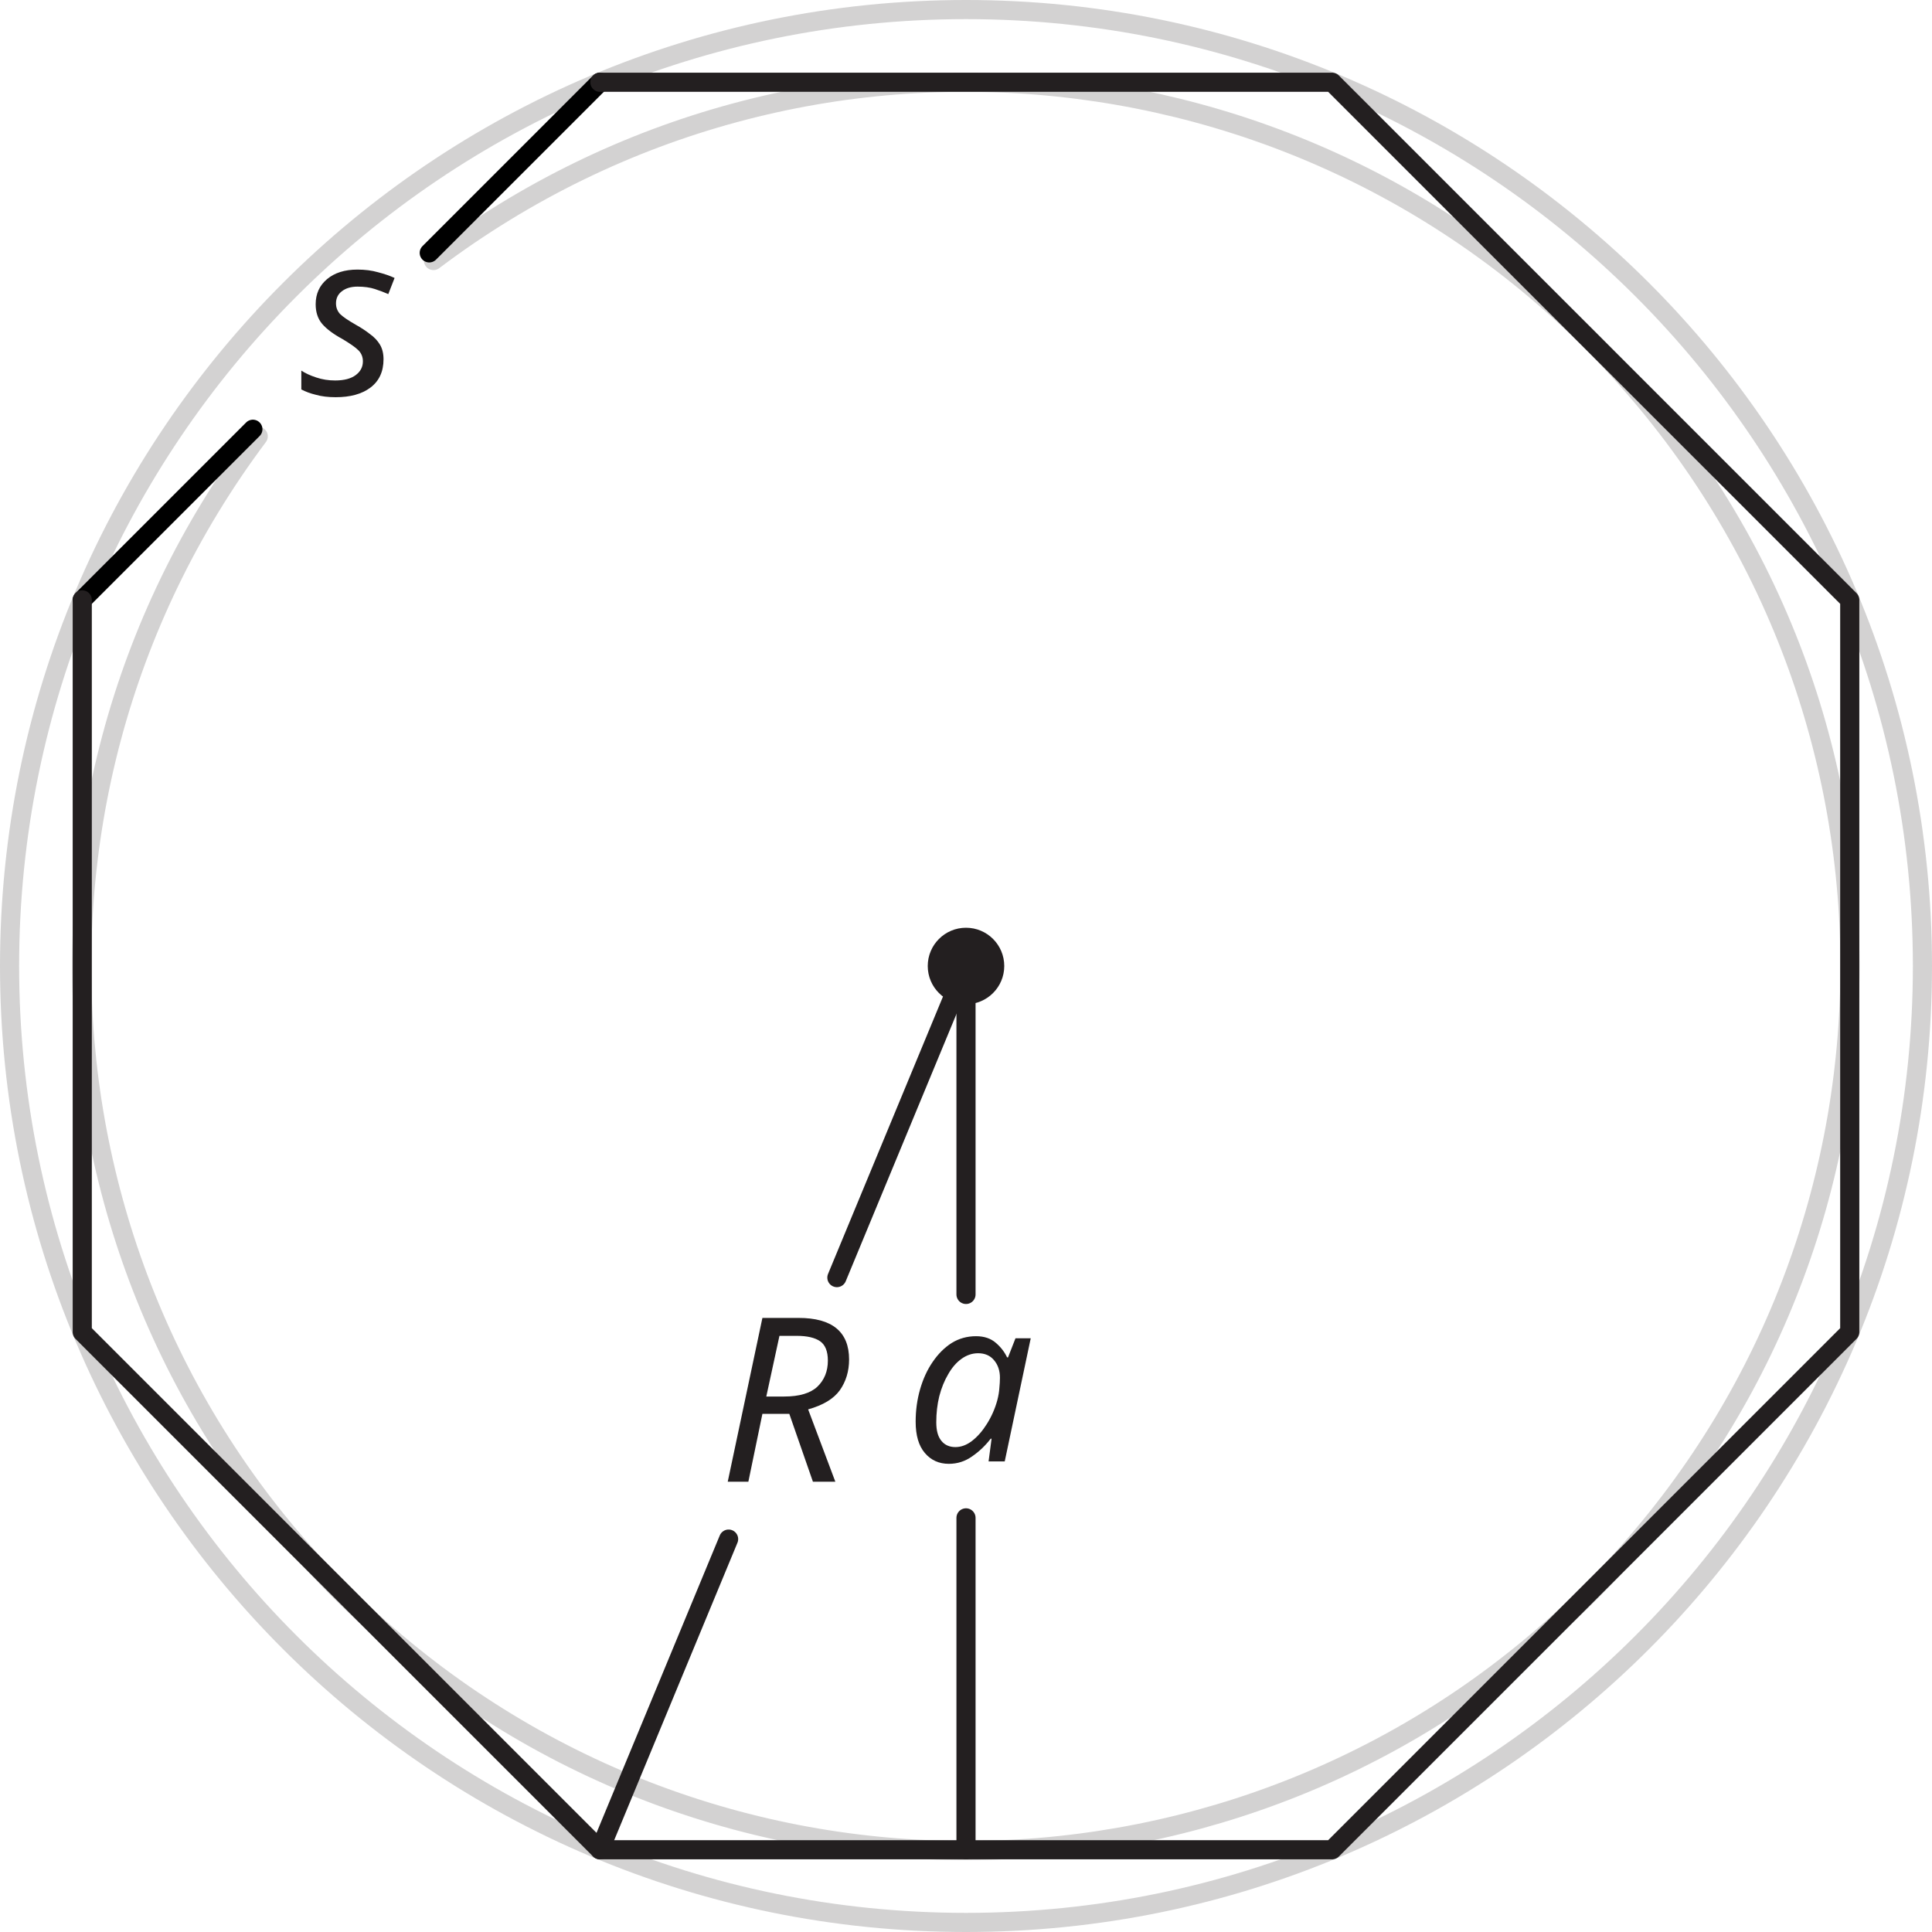
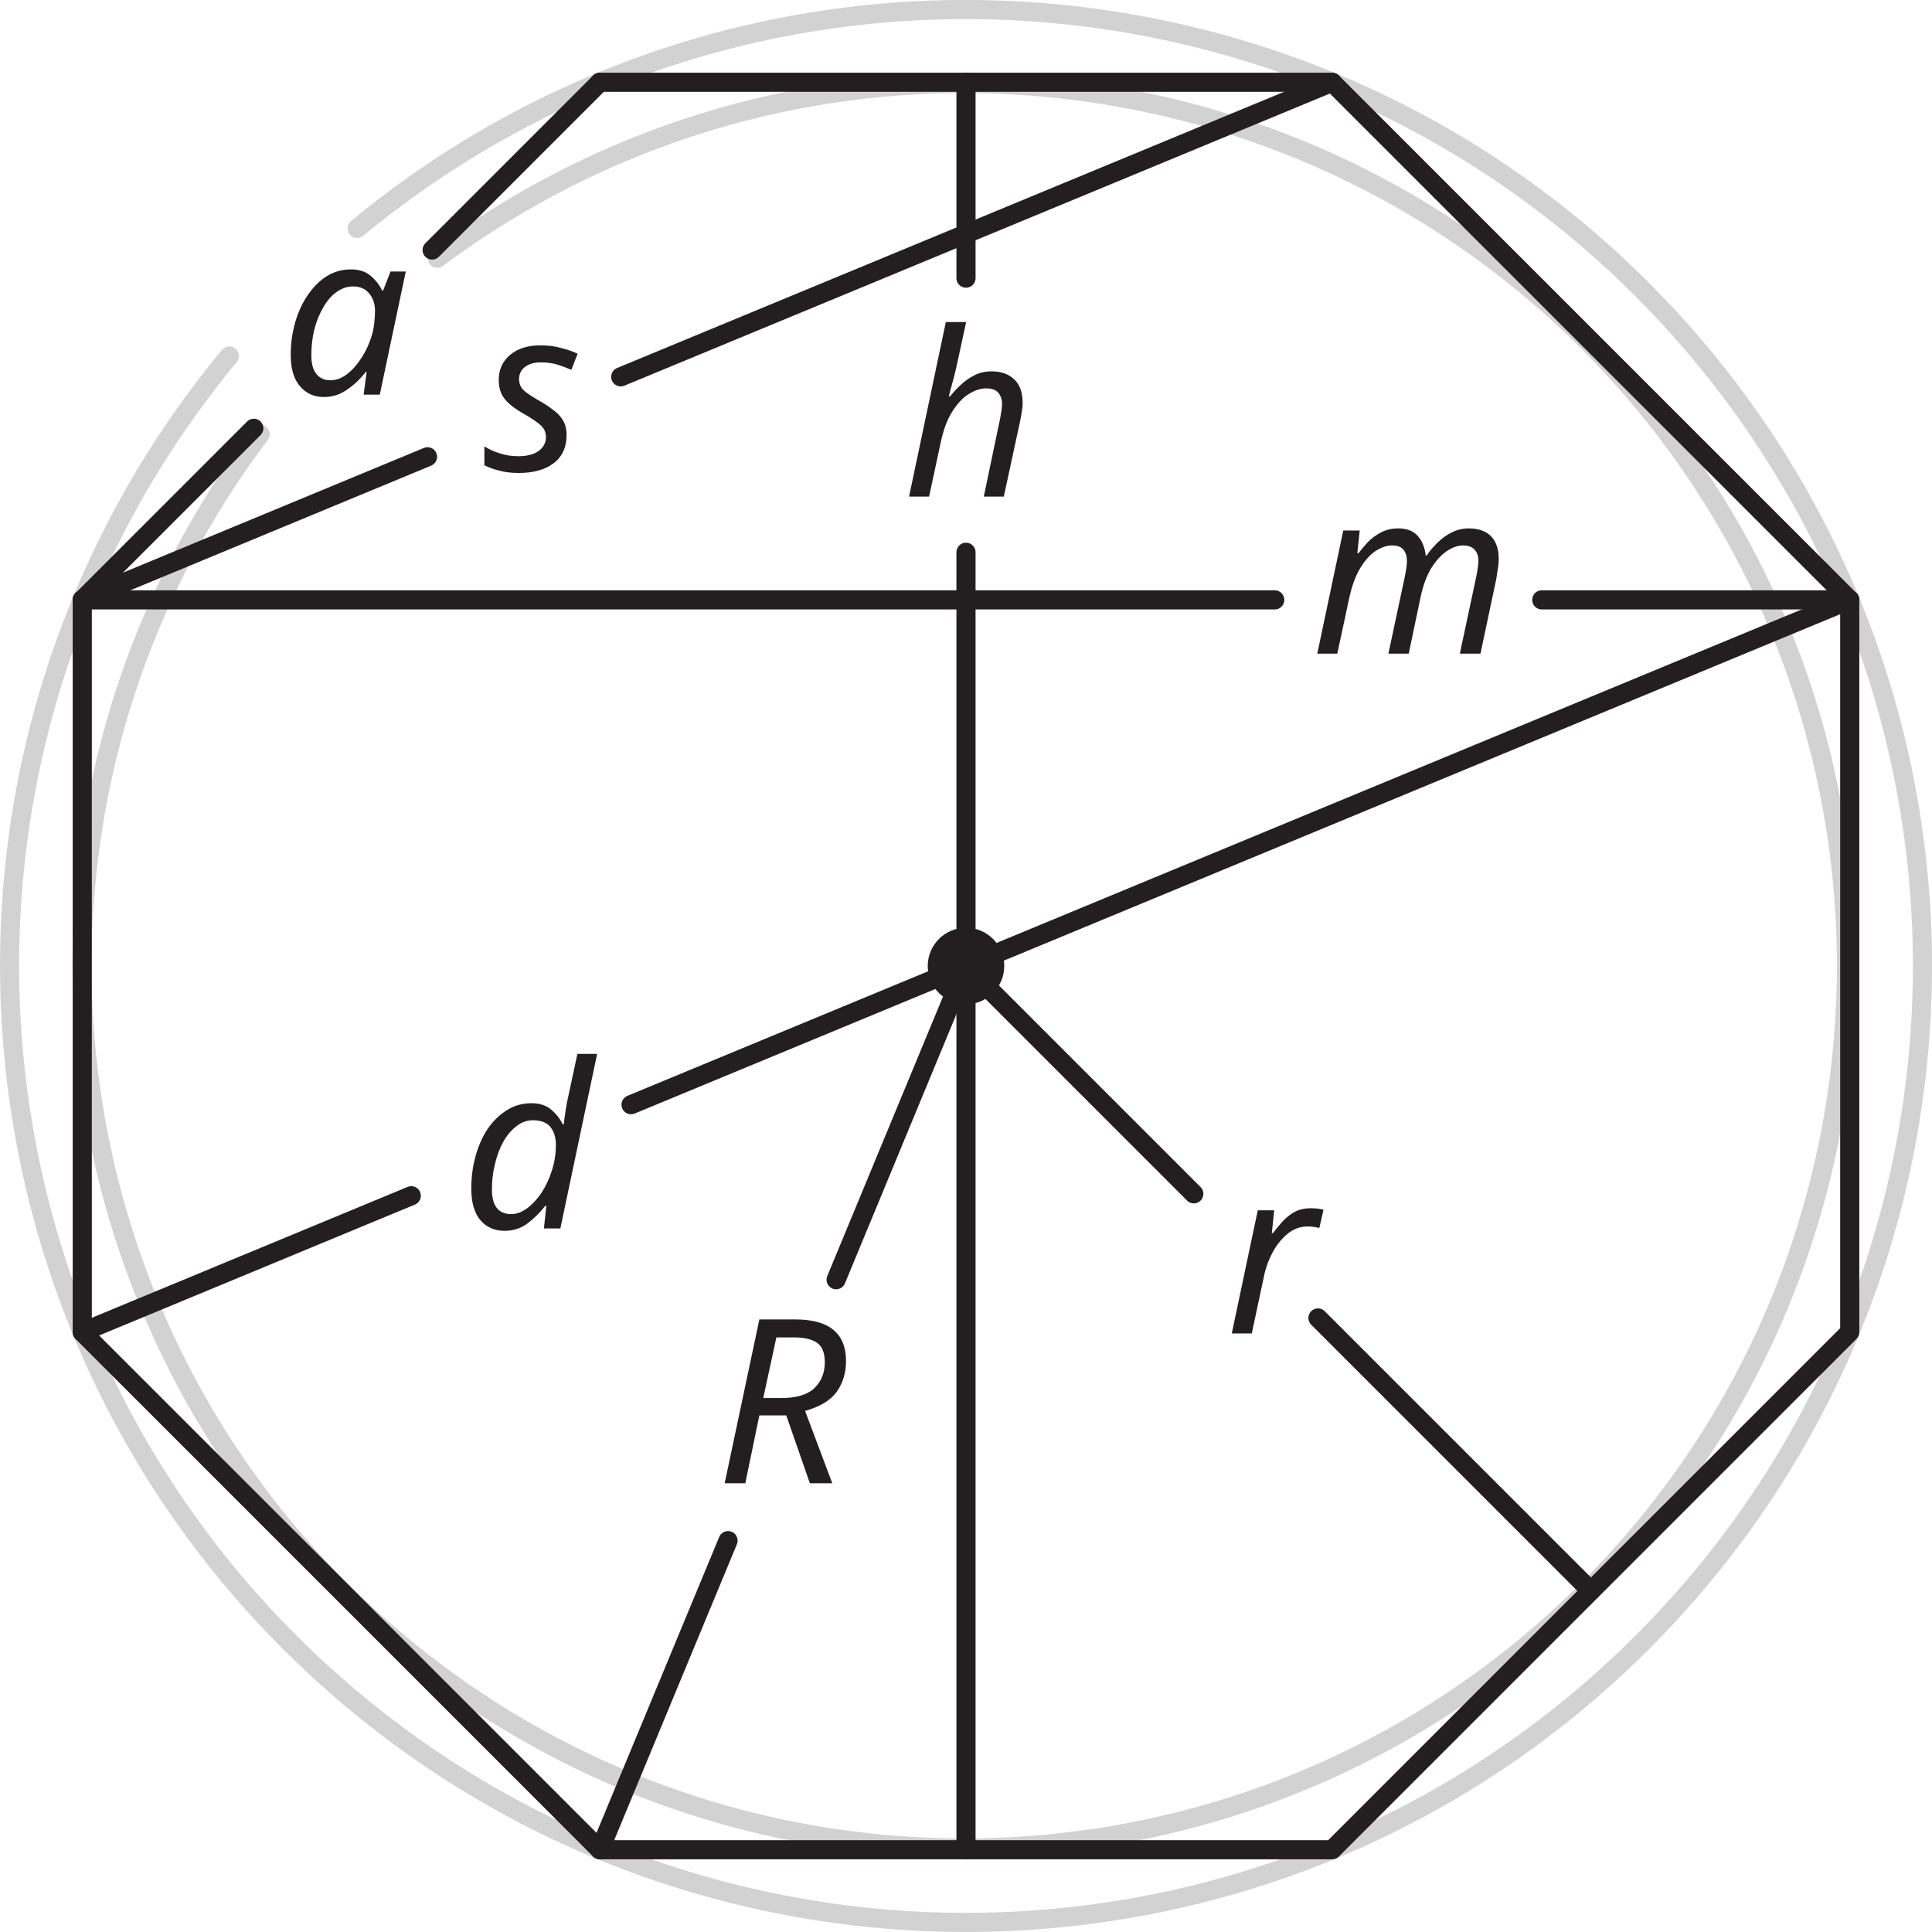
<svg xmlns="http://www.w3.org/2000/svg" viewBox="0 0 101 101">
  <g id="Circles">
-     <circle cx="50.5" cy="50.5" r="50" style="fill:none;stroke:#231f20;stroke-linecap:round;stroke-linejoin:round;opacity:0.2" />
-     <path d="M18,27.31a46.22,46.22,0,1,0,9.16-9.19" transform="translate(-4.5 -4.5)" style="fill:none;stroke:#231f20;stroke-linecap:round;stroke-linejoin:round;opacity:0.2" />
+     <path d="M16.49,23.11a50,50,0,1,0,6.68-6.67" transform="translate(-4.5 -4.5)" style="fill:none;stroke:#231f20;stroke-linecap:round;stroke-linejoin:round;opacity:0.2" />
+     <path d="M18.1,27.2A46.12,46.12,0,1,0,27.36,18" transform="translate(-4.5 -4.5)" style="fill:none;stroke:#231f20;stroke-linecap:round;stroke-linejoin:round;opacity:0.2" />
  </g>
-   <g id="Apothem">
-     <text transform="translate(47.29 76.4)" style="font-size:12px;fill:#231f20;font-family:STIXTwoText-Italic, STIX Two Text;font-style:italic">a</text>
-     <line x1="50.5" y1="67.67" x2="50.5" y2="50.5" style="fill:none;stroke:#231f20;stroke-linecap:round;stroke-linejoin:round" />
-     <line x1="50.5" y1="79.35" x2="50.5" y2="96.7" style="fill:none;stroke:#231f20;stroke-linecap:round;stroke-linejoin:round" />
+   <g id="Inradius">
+     <line x1="83.17" y1="83.17" x2="68.9" y2="68.9" style="fill:none;stroke:#231f20;stroke-linecap:round;stroke-linejoin:round" />
+     <line x1="62.41" y1="62.41" x2="50.5" y2="50.5" style="fill:none;stroke:#231f20;stroke-linecap:round;stroke-linejoin:round" />
+     <text transform="translate(64.05 69.71)" style="font-size:12px;fill:#231f20;font-family:STIXTwoText-Italic, STIX Two Text;font-style:italic">r</text>
  </g>
  <g id="Circumradius">
-     <line x1="50.5" y1="50.5" x2="43.75" y2="66.79" style="fill:none;stroke:#231f20;stroke-linecap:round;stroke-linejoin:round" />
-     <line x1="38.09" y1="80.46" x2="31.36" y2="96.7" style="fill:none;stroke:#231f20;stroke-linecap:round;stroke-linejoin:round" />
-     <text transform="translate(37.56 77.46)" style="font-size:12px;fill:#231f20;font-family:STIXTwoText-Italic, STIX Two Text;font-style:italic">R</text>
+     <line x1="50.5" y1="50.5" x2="43.71" y2="66.9" style="fill:none;stroke:#231f20;stroke-linecap:round;stroke-linejoin:round" />
+     <line x1="38.06" y1="80.54" x2="31.36" y2="96.7" style="fill:none;stroke:#231f20;stroke-linecap:round;stroke-linejoin:round" />
+     <text transform="translate(37.4 77.54)" style="font-size:12px;fill:#231f20;font-family:STIXTwoText-Italic, STIX Two Text;font-style:italic">R</text>
  </g>
  <g id="Side">
-     <line x1="31.36" y1="4.3" x2="22.44" y2="13.22" style="fill:none;stroke:#000;stroke-linecap:round;stroke-linejoin:round" />
-     <line x1="13.22" y1="22.44" x2="4.3" y2="31.36" style="fill:none;stroke:#000;stroke-linecap:round;stroke-linejoin:round" />
-     <text transform="translate(15.69 20.64)" style="font-size:12px;fill:#231f20;font-family:STIXTwoText-Italic, STIX Two Text;font-style:italic">s</text>
+     <line x1="31.36" y1="4.3" x2="22.59" y2="13.07" style="fill:none;stroke:#231f20;stroke-linecap:round;stroke-linejoin:round" />
+     <line x1="13.27" y1="22.39" x2="4.3" y2="31.36" style="fill:none;stroke:#231f20;stroke-linecap:round;stroke-linejoin:round" />
+     <text transform="translate(14.62 20.63)" style="font-size:12px;fill:#231f20;font-family:STIXTwoText-Italic, STIX Two Text;font-style:italic">a</text>
+   </g>
+   <g id="Long_Diagonal" data-name="Long Diagonal">
+     <line x1="96.7" y1="31.36" x2="32.99" y2="57.75" style="fill:none;stroke:#231f20;stroke-linecap:round;stroke-linejoin:round" />
+     <line x1="21.5" y1="62.51" x2="4.3" y2="69.64" style="fill:none;stroke:#231f20;stroke-linecap:round;stroke-linejoin:round" />
+     <text transform="translate(24.06 64.22)" style="font-size:12px;fill:#231f20;font-family:STIXTwoText-Italic, STIX Two Text;font-style:italic">d</text>
+   </g>
+   <g id="Medium_Diagonal" data-name="Medium Diagonal">
+     <line x1="96.7" y1="31.36" x2="80.6" y2="31.36" style="fill:none;stroke:#231f20;stroke-linecap:round;stroke-linejoin:round" />
+     <line x1="66.64" y1="31.36" x2="4.3" y2="31.36" style="fill:none;stroke:#231f20;stroke-linecap:round;stroke-linejoin:round" />
+     <text transform="translate(68.52 34.17)" style="font-size:12px;fill:#231f20;font-family:STIXTwoText-Italic, STIX Two Text;font-style:italic">m</text>
+   </g>
+   <g id="Short_Diagonal" data-name="Short Diagonal">
+     <line x1="69.64" y1="4.3" x2="32.45" y2="19.7" style="fill:none;stroke:#231f20;stroke-linecap:round;stroke-linejoin:round" />
+     <line x1="22.35" y1="23.88" x2="4.3" y2="31.36" style="fill:none;stroke:#231f20;stroke-linecap:round;stroke-linejoin:round" />
+     <text transform="translate(25.26 24.6)" style="font-size:12px;fill:#231f20;font-family:STIXTwoText-Italic, STIX Two Text;font-style:italic">s</text>
+   </g>
+   <g id="Height">
+     <path d="M55,55" transform="translate(-4.5 -4.5)" style="fill:none;stroke:#231f20;stroke-linecap:round;stroke-linejoin:round" />
+     <line x1="50.5" y1="14.54" x2="50.5" y2="4.3" style="fill:none;stroke:#231f20;stroke-linecap:round;stroke-linejoin:round" />
+     <line x1="50.5" y1="28.87" x2="50.5" y2="96.7" style="fill:none;stroke:#231f20;stroke-linecap:round;stroke-linejoin:round" />
+     <text transform="translate(47.18 25.96)" style="font-size:12px;fill:#231f20;font-family:STIXTwoText-Italic, STIX Two Text;font-style:italic">h</text>
  </g>
  <g id="Outline">
    <circle cx="50.5" cy="50.5" r="2" style="fill:#231f20" />
-     <polyline points="4.3 31.36 4.3 69.64 31.36 96.7 69.64 96.7 96.7 69.64 96.7 31.36 69.64 4.3 31.36 4.3" style="fill:none;stroke:#231f20;stroke-linecap:round;stroke-linejoin:round" />
+     <polyline points="31.36 4.3 69.64 4.3 96.7 31.36 96.7 69.64 69.64 96.7 31.36 96.7 4.3 69.64 4.3 31.36" style="fill:none;stroke:#231f20;stroke-linecap:round;stroke-linejoin:round" />
  </g>
</svg>
